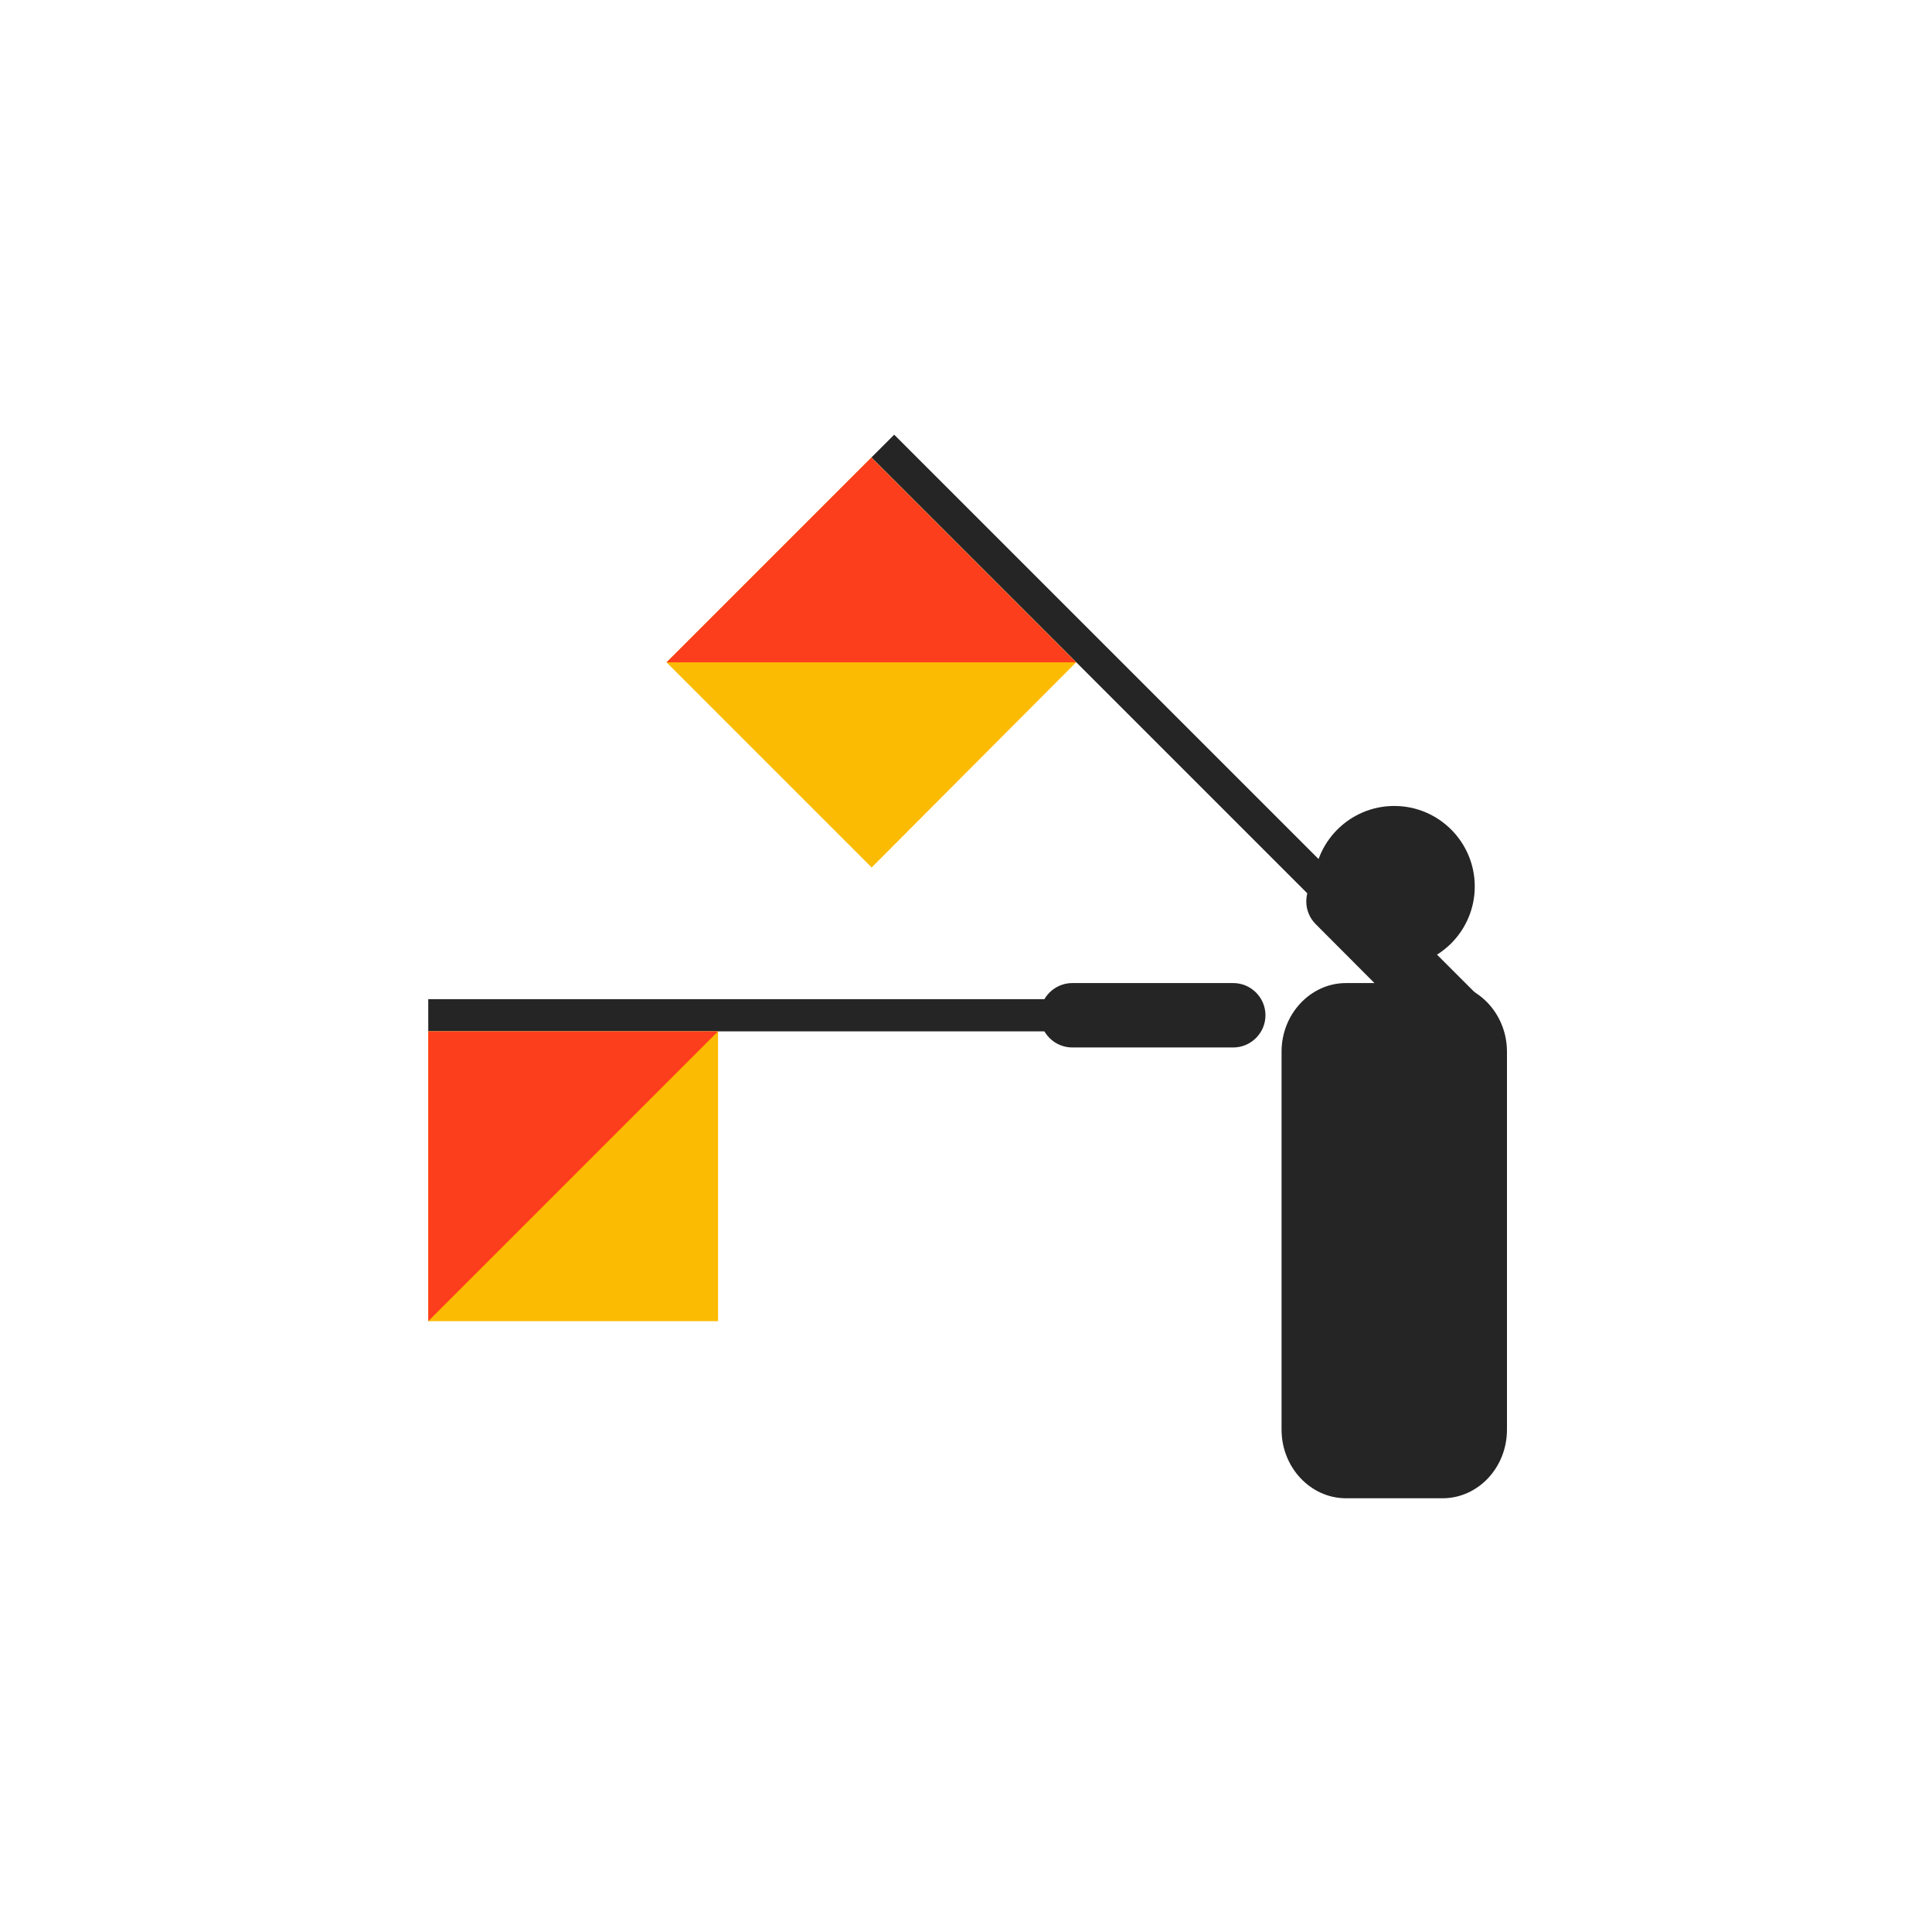
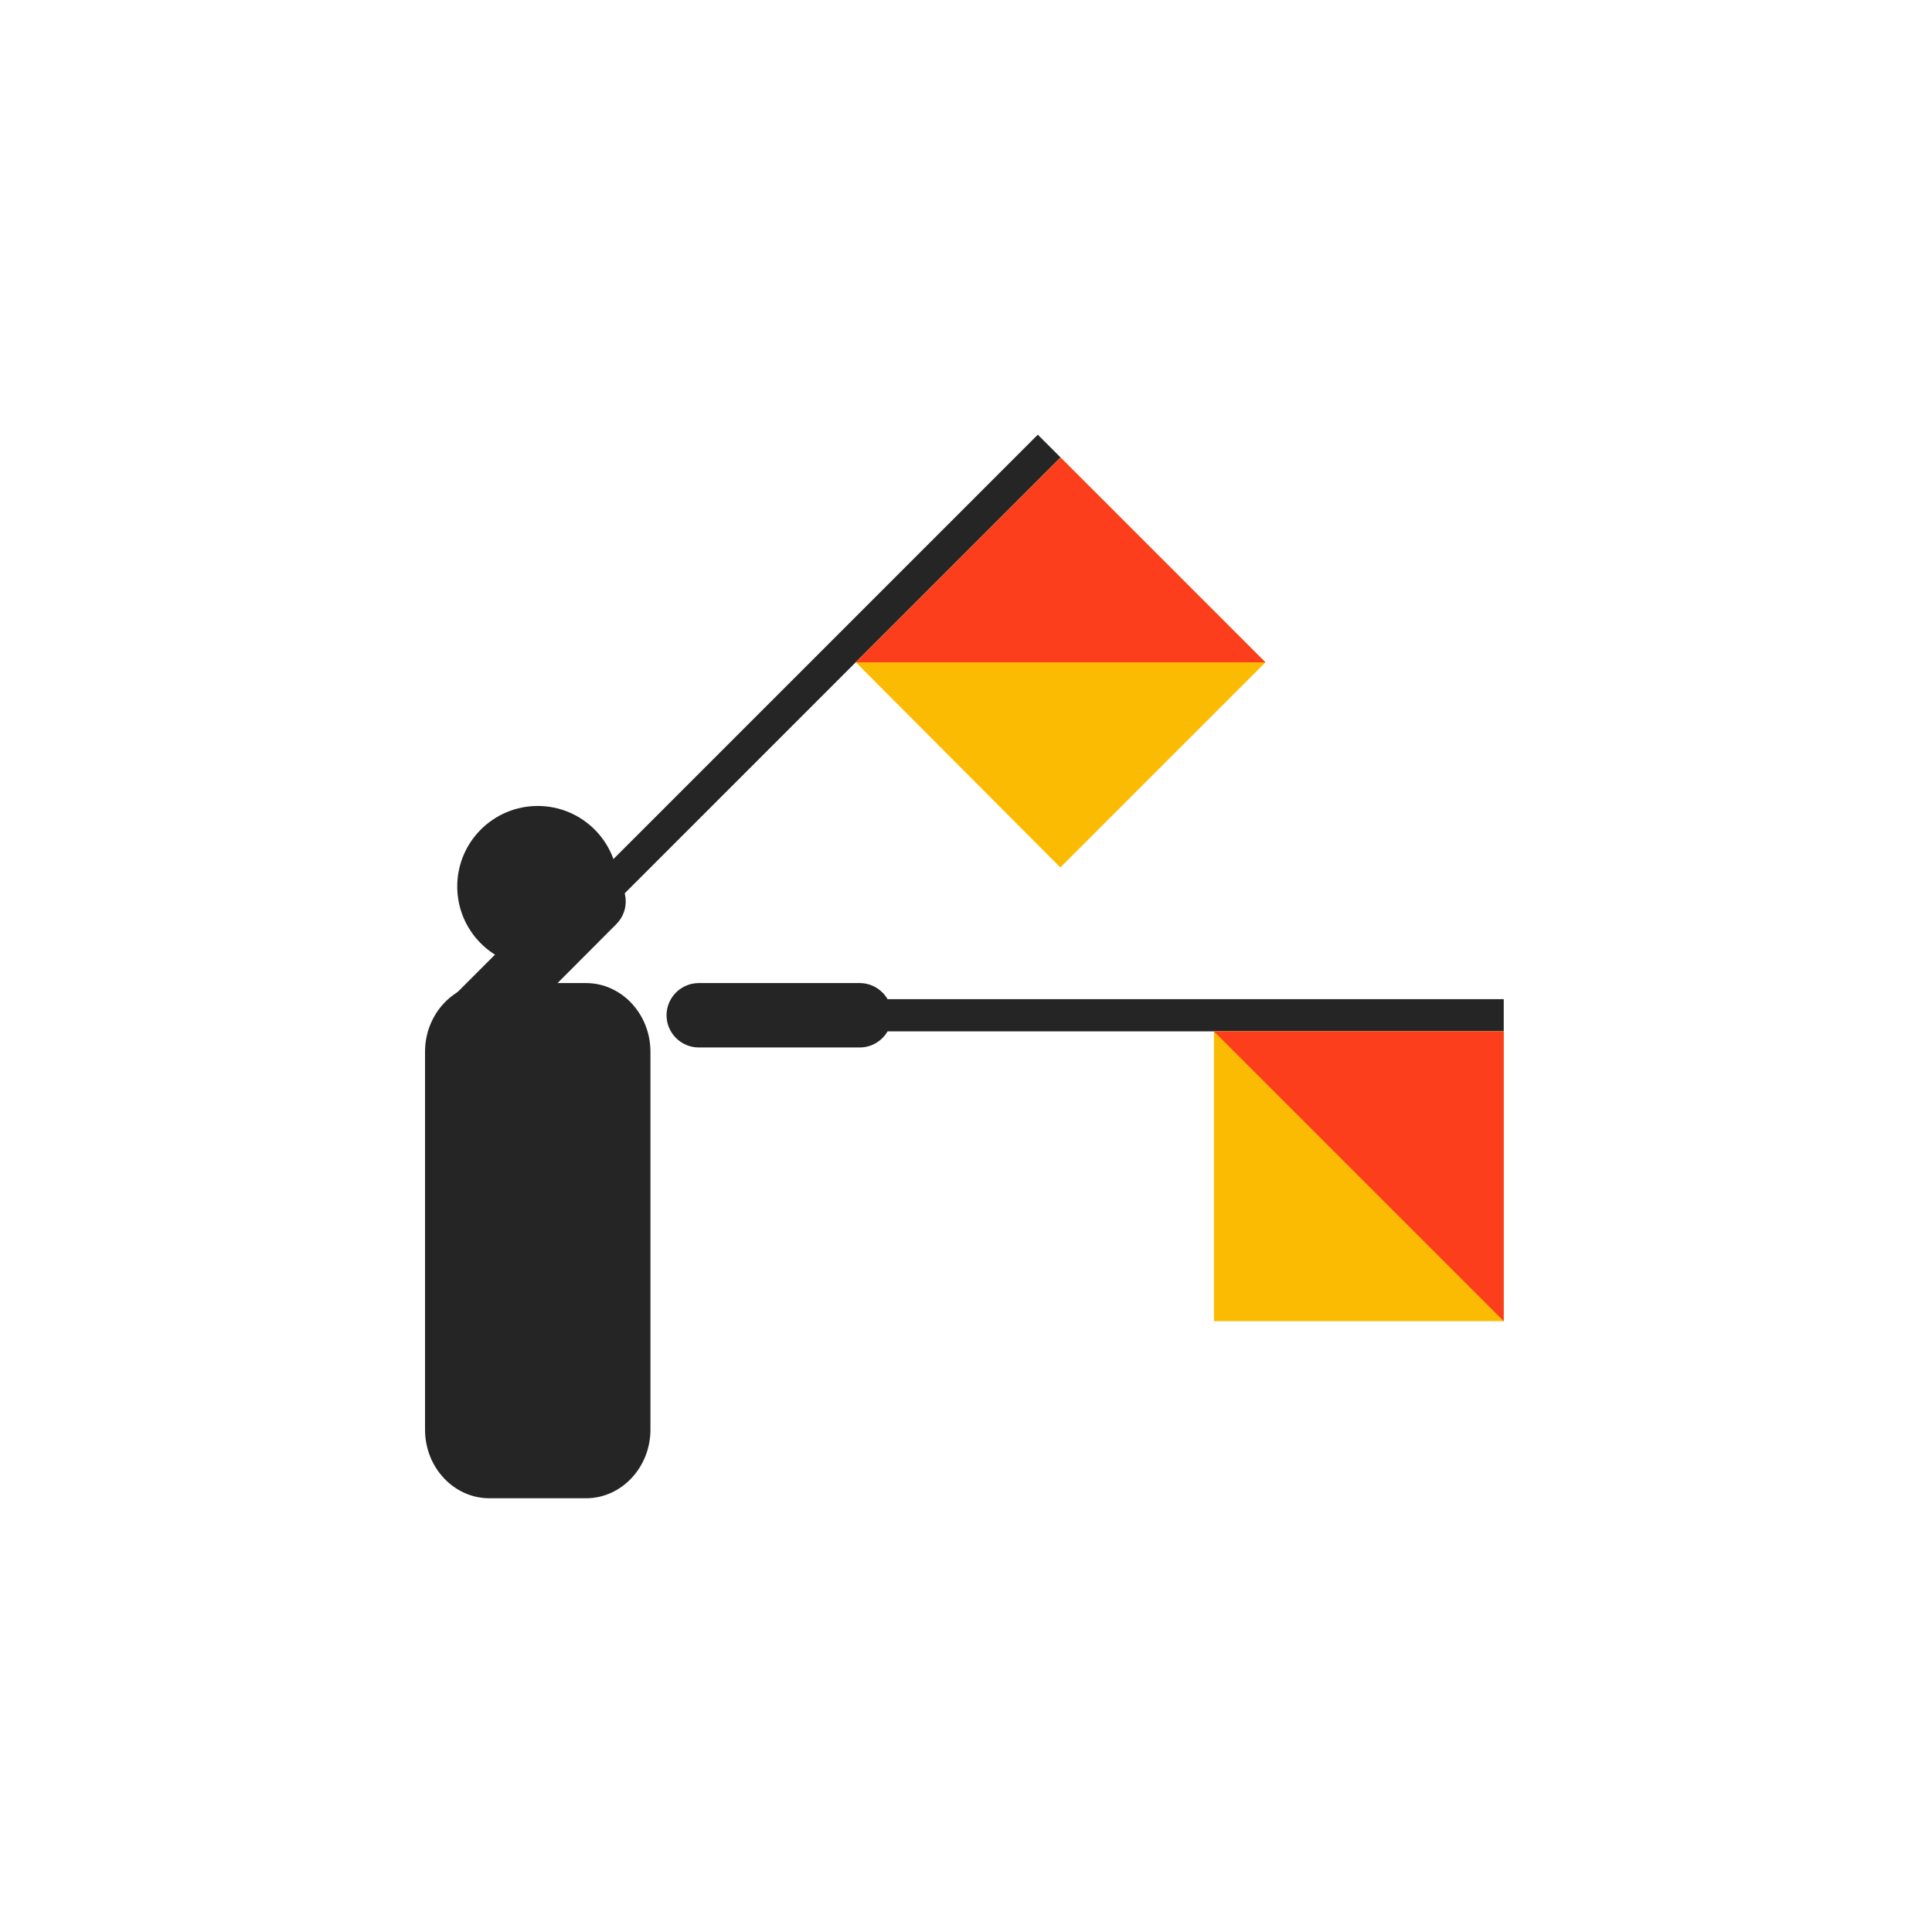
<svg xmlns="http://www.w3.org/2000/svg" width="600" height="600" viewBox="0 0 600 600" fill="none">
-   <rect width="600" height="600" fill="white" />
-   <path fill-rule="evenodd" clip-rule="evenodd" d="M458 275.3C458 289.1 446.8 300.3 433 300.3C419.2 300.3 408 289.1 408 275.3C408 261.5 419.2 250.3 433 250.3C446.8 250.3 458 261.5 458 275.3Z" fill="#252525" />
-   <path fill-rule="evenodd" clip-rule="evenodd" d="M418 305.3H448C459 305.3 468 314.9 468 326.6V444C468 455.8 459 465.3 448 465.3H418C407 465.3 398 455.7 398 444V326.6C398 314.9 407 305.3 418 305.3Z" fill="#252525" />
-   <path fill-rule="evenodd" clip-rule="evenodd" d="M443.901 322.4L408.601 287C404.701 283.1 404.701 276.8 408.601 272.9C412.501 269 418.801 269 422.701 272.9L458.101 308.3C462.001 312.2 462.001 318.5 458.101 322.4C454.201 326.3 447.801 326.3 443.901 322.4Z" fill="#252525" />
-   <path d="M277.7 134.993L270.629 142.064L412.049 283.484L419.12 276.413L277.7 134.993Z" fill="#252525" />
-   <path fill-rule="evenodd" clip-rule="evenodd" d="M270.7 269.4L207 205.7L270.6 142.1L334.2 205.7L270.7 269.4Z" fill="#FCBB03" />
-   <path fill-rule="evenodd" clip-rule="evenodd" d="M207 205.7L270.6 142.1L334.2 205.7H207Z" fill="#FD3E1D" />
-   <path fill-rule="evenodd" clip-rule="evenodd" d="M383 325.3H333C327.5 325.3 323 320.8 323 315.3C323 309.8 327.5 305.3 333 305.3H383C388.5 305.3 393 309.8 393 315.3C393 320.8 388.5 325.3 383 325.3Z" fill="#252525" />
-   <path d="M333 310.3H133V320.3H333V310.3Z" fill="#252525" />
-   <path fill-rule="evenodd" clip-rule="evenodd" d="M223 410.3H133V320.3H223V410.3Z" fill="#FCBB03" />
-   <path fill-rule="evenodd" clip-rule="evenodd" d="M133 410.3V320.3H223L133 410.3Z" fill="#FD3E1D" />
+   <rect width="600" height="600" transform="matrix(-1 0 0 1 600 0)" fill="white" />
+   <path fill-rule="evenodd" clip-rule="evenodd" d="M142 275.3C142 289.1 153.2 300.3 167 300.3C180.8 300.3 192 289.1 192 275.3C192 261.5 180.8 250.3 167 250.3C153.2 250.3 142 261.5 142 275.3Z" fill="#252525" />
+   <path fill-rule="evenodd" clip-rule="evenodd" d="M182 305.3H152C141 305.3 132 314.9 132 326.6V444C132 455.8 141 465.3 152 465.3H182C193 465.3 202 455.7 202 444V326.6C202 314.9 193 305.3 182 305.3Z" fill="#252525" />
+   <path fill-rule="evenodd" clip-rule="evenodd" d="M156.1 322.4L191.4 287C195.3 283.1 195.3 276.8 191.4 272.9C187.5 269 181.2 269 177.3 272.9L141.9 308.3C138 312.2 138 318.5 141.9 322.4C145.8 326.3 152.2 326.3 156.1 322.4Z" fill="#252525" />
+   <path d="M322.299 134.993L329.37 142.064L187.95 283.484L180.879 276.413L322.299 134.993Z" fill="#252525" />
+   <path fill-rule="evenodd" clip-rule="evenodd" d="M329.3 269.4L393 205.7L329.4 142.1L265.8 205.7L329.3 269.4Z" fill="#FCBB03" />
+   <path fill-rule="evenodd" clip-rule="evenodd" d="M393 205.7L329.4 142.1L265.8 205.7H393Z" fill="#FD3E1D" />
+   <path fill-rule="evenodd" clip-rule="evenodd" d="M217 325.3H267C272.5 325.3 277 320.8 277 315.3C277 309.8 272.5 305.3 267 305.3H217C211.5 305.3 207 309.8 207 315.3C207 320.8 211.5 325.3 217 325.3Z" fill="#252525" />
+   <path d="M267 310.3H467V320.3H267V310.3Z" fill="#252525" />
+   <path fill-rule="evenodd" clip-rule="evenodd" d="M377 410.3H467V320.3H377V410.3Z" fill="#FCBB03" />
+   <path fill-rule="evenodd" clip-rule="evenodd" d="M467 410.3V320.3H377L467 410.3Z" fill="#FD3E1D" />
</svg>
